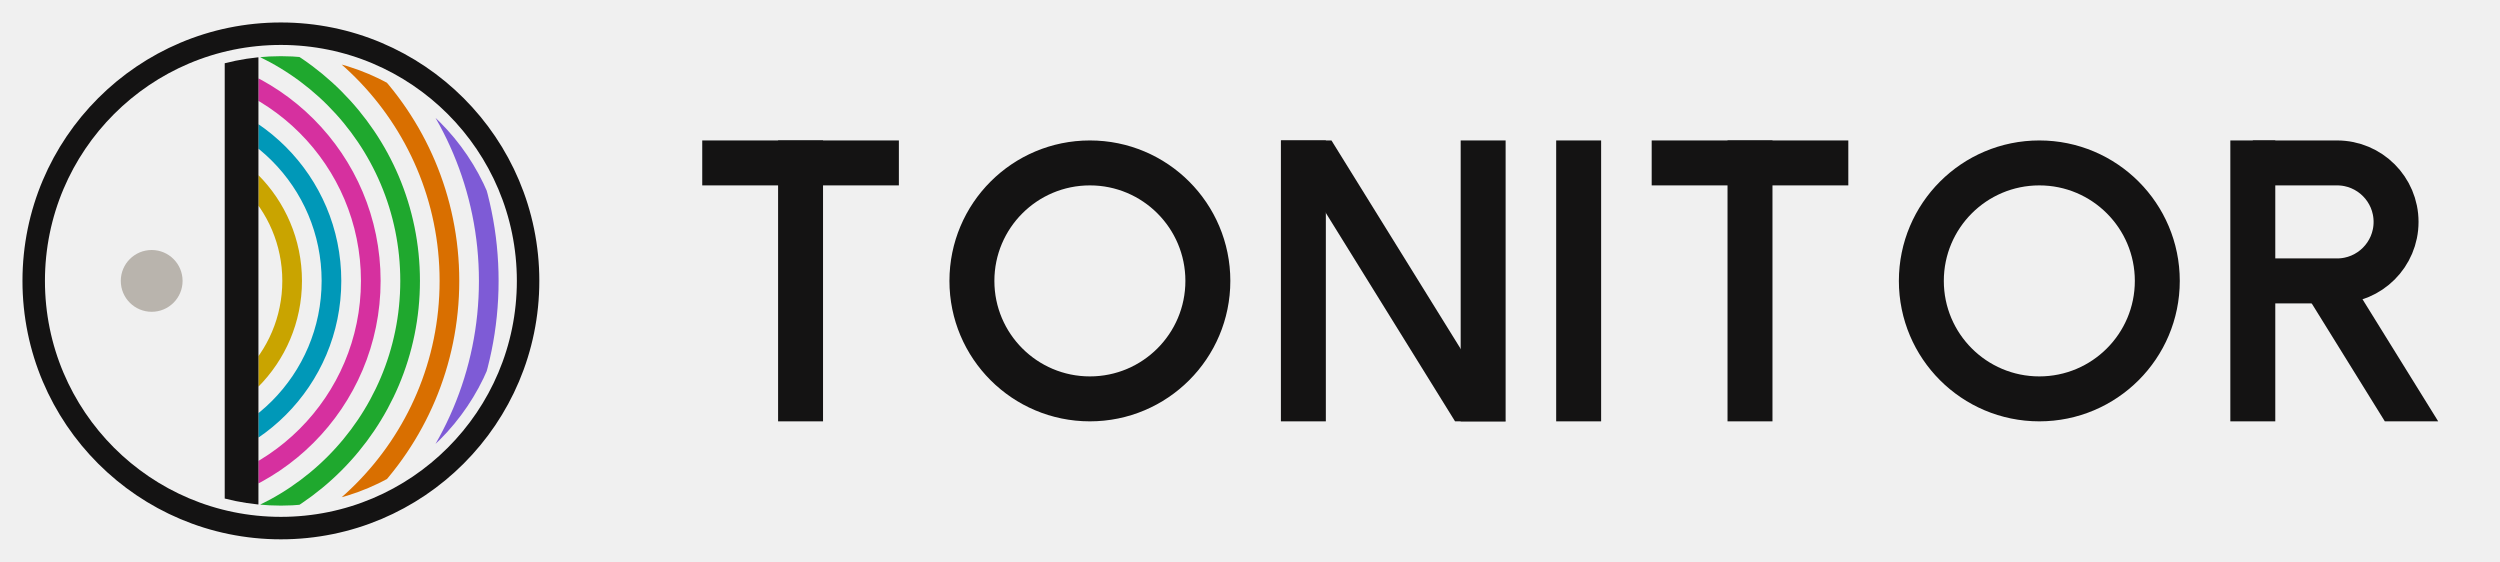
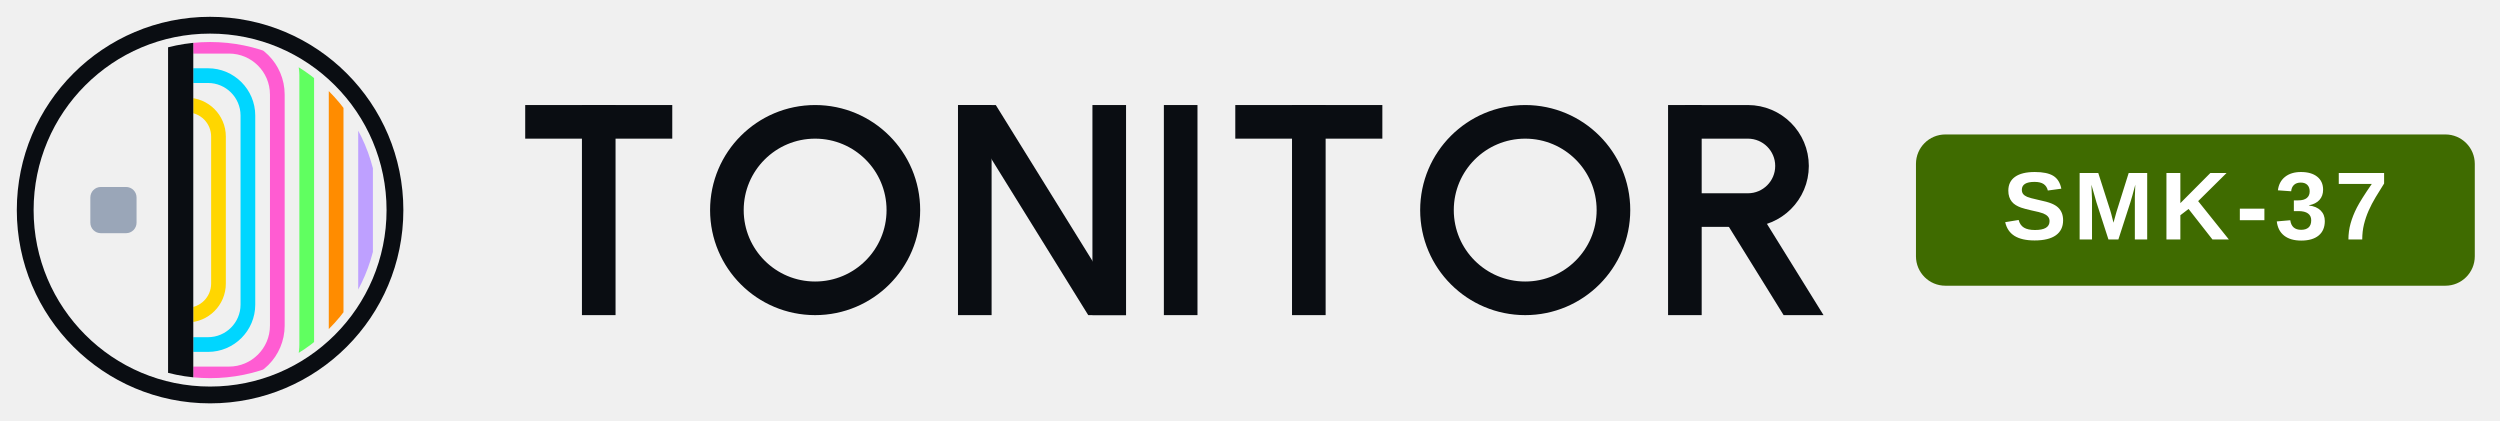
- <svg xmlns="http://www.w3.org/2000/svg" viewBox="0 0 890 200" role="img" aria-label="Tonitor">
-   <g transform="translate(0 0) scale(1.0)">
+ <svg xmlns="http://www.w3.org/2000/svg" viewBox="0 0 1190 200" role="img" aria-label="Tonitor SMK-37">
+   <g>
    <defs>
      <clipPath id="inside">
        <circle cx="100" cy="100" r="80" />
      </clipPath>
      <clipPath id="beyond">
        <rect x="92" y="0" width="200" height="200" />
      </clipPath>
    </defs>
    <g clip-path="url(#inside)">
      <g clip-path="url(#beyond)">
-         <circle cx="54" cy="100" r="50" fill="none" stroke="#C9A400" stroke-width="7" />
-         <circle cx="54" cy="100" r="64" fill="none" stroke="#0098B8" stroke-width="7" />
-         <circle cx="54" cy="100" r="78" fill="none" stroke="#D6309F" stroke-width="7" />
-         <circle cx="54" cy="100" r="92" fill="none" stroke="#1FA82E" stroke-width="7" />
-         <circle cx="54" cy="100" r="106" fill="none" stroke="#D96F00" stroke-width="7" />
-         <circle cx="54" cy="100" r="120" fill="none" stroke="#7E5BD6" stroke-width="7" />
+         <rect x="4" y="50" width="100" height="100" rx="15" fill="none" stroke="#FFD600" stroke-width="7" />
+         <rect x="-10" y="36" width="128" height="128" rx="19" fill="none" stroke="#00D6FF" stroke-width="7" />
+         <rect x="-24" y="22" width="156" height="156" rx="23" fill="none" stroke="#FF5CD2" stroke-width="7" />
+         <rect x="-38" y="8" width="184" height="184" rx="28" fill="none" stroke="#60FF60" stroke-width="7" />
+         <rect x="-52" y="-6" width="212" height="212" rx="32" fill="none" stroke="#FF8C00" stroke-width="7" />
+         <rect x="-66" y="-20" width="240" height="240" rx="36" fill="none" stroke="#BEA0FF" stroke-width="7" />
      </g>
-       <circle cx="54" cy="100" r="11" fill="#B9B4AD" />
-       <rect x="80" y="10" width="12" height="180" fill="#141313" />
+       <rect x="43" y="89" width="22" height="22" rx="5" fill="#9AA6B8" />
+       <rect x="80" y="10" width="12" height="180" fill="#0A0D12" />
    </g>
-     <circle cx="100" cy="100" r="88" fill="none" stroke="#141313" stroke-width="8" />
+     <circle cx="100" cy="100" r="88" fill="none" stroke="#0A0D12" stroke-width="8" />
  </g>
-   <g fill="#141313">
+   <g fill="#0A0D12">
    <rect x="250" y="50" width="70" height="16" />
    <rect x="277" y="50" width="16" height="100" />
-     <circle cx="388" cy="100" r="42" fill="none" stroke="#141313" stroke-width="16" />
+     <circle cx="388" cy="100" r="42" fill="none" stroke="#0A0D12" stroke-width="16" />
    <rect x="456" y="50" width="16" height="100" />
    <rect x="520" y="50" width="16" height="100" />
    <polygon points="456,50 474,50 536,150 518,150" />
    <rect x="554" y="50" width="16" height="100" />
    <rect x="588" y="50" width="70" height="16" />
    <rect x="615" y="50" width="16" height="100" />
-     <circle cx="726" cy="100" r="42" fill="none" stroke="#141313" stroke-width="16" />
+     <circle cx="726" cy="100" r="42" fill="none" stroke="#0A0D12" stroke-width="16" />
    <rect x="794" y="50" width="16" height="100" />
-     <path d="M802,58 H832 A21,21 0 0 1 832,100 H802" fill="none" stroke="#141313" stroke-width="16" />
+     <path d="M802,58 H832 A21,21 0 0 1 832,100 H802" fill="none" stroke="#0A0D12" stroke-width="16" />
    <polygon points="818,100 837,100 868,150 849,150" />
  </g>
+   <rect x="912" y="64" width="266" height="72" rx="14" fill="#3F6B00" />
+   <text x="1045" y="114" text-anchor="middle" font-family="'Atkinson Hyperlegible', 'Helvetica Neue', Arial, sans-serif" font-weight="700" font-size="46" letter-spacing="3" fill="#FFFFFF">SMK-37</text>
</svg>
